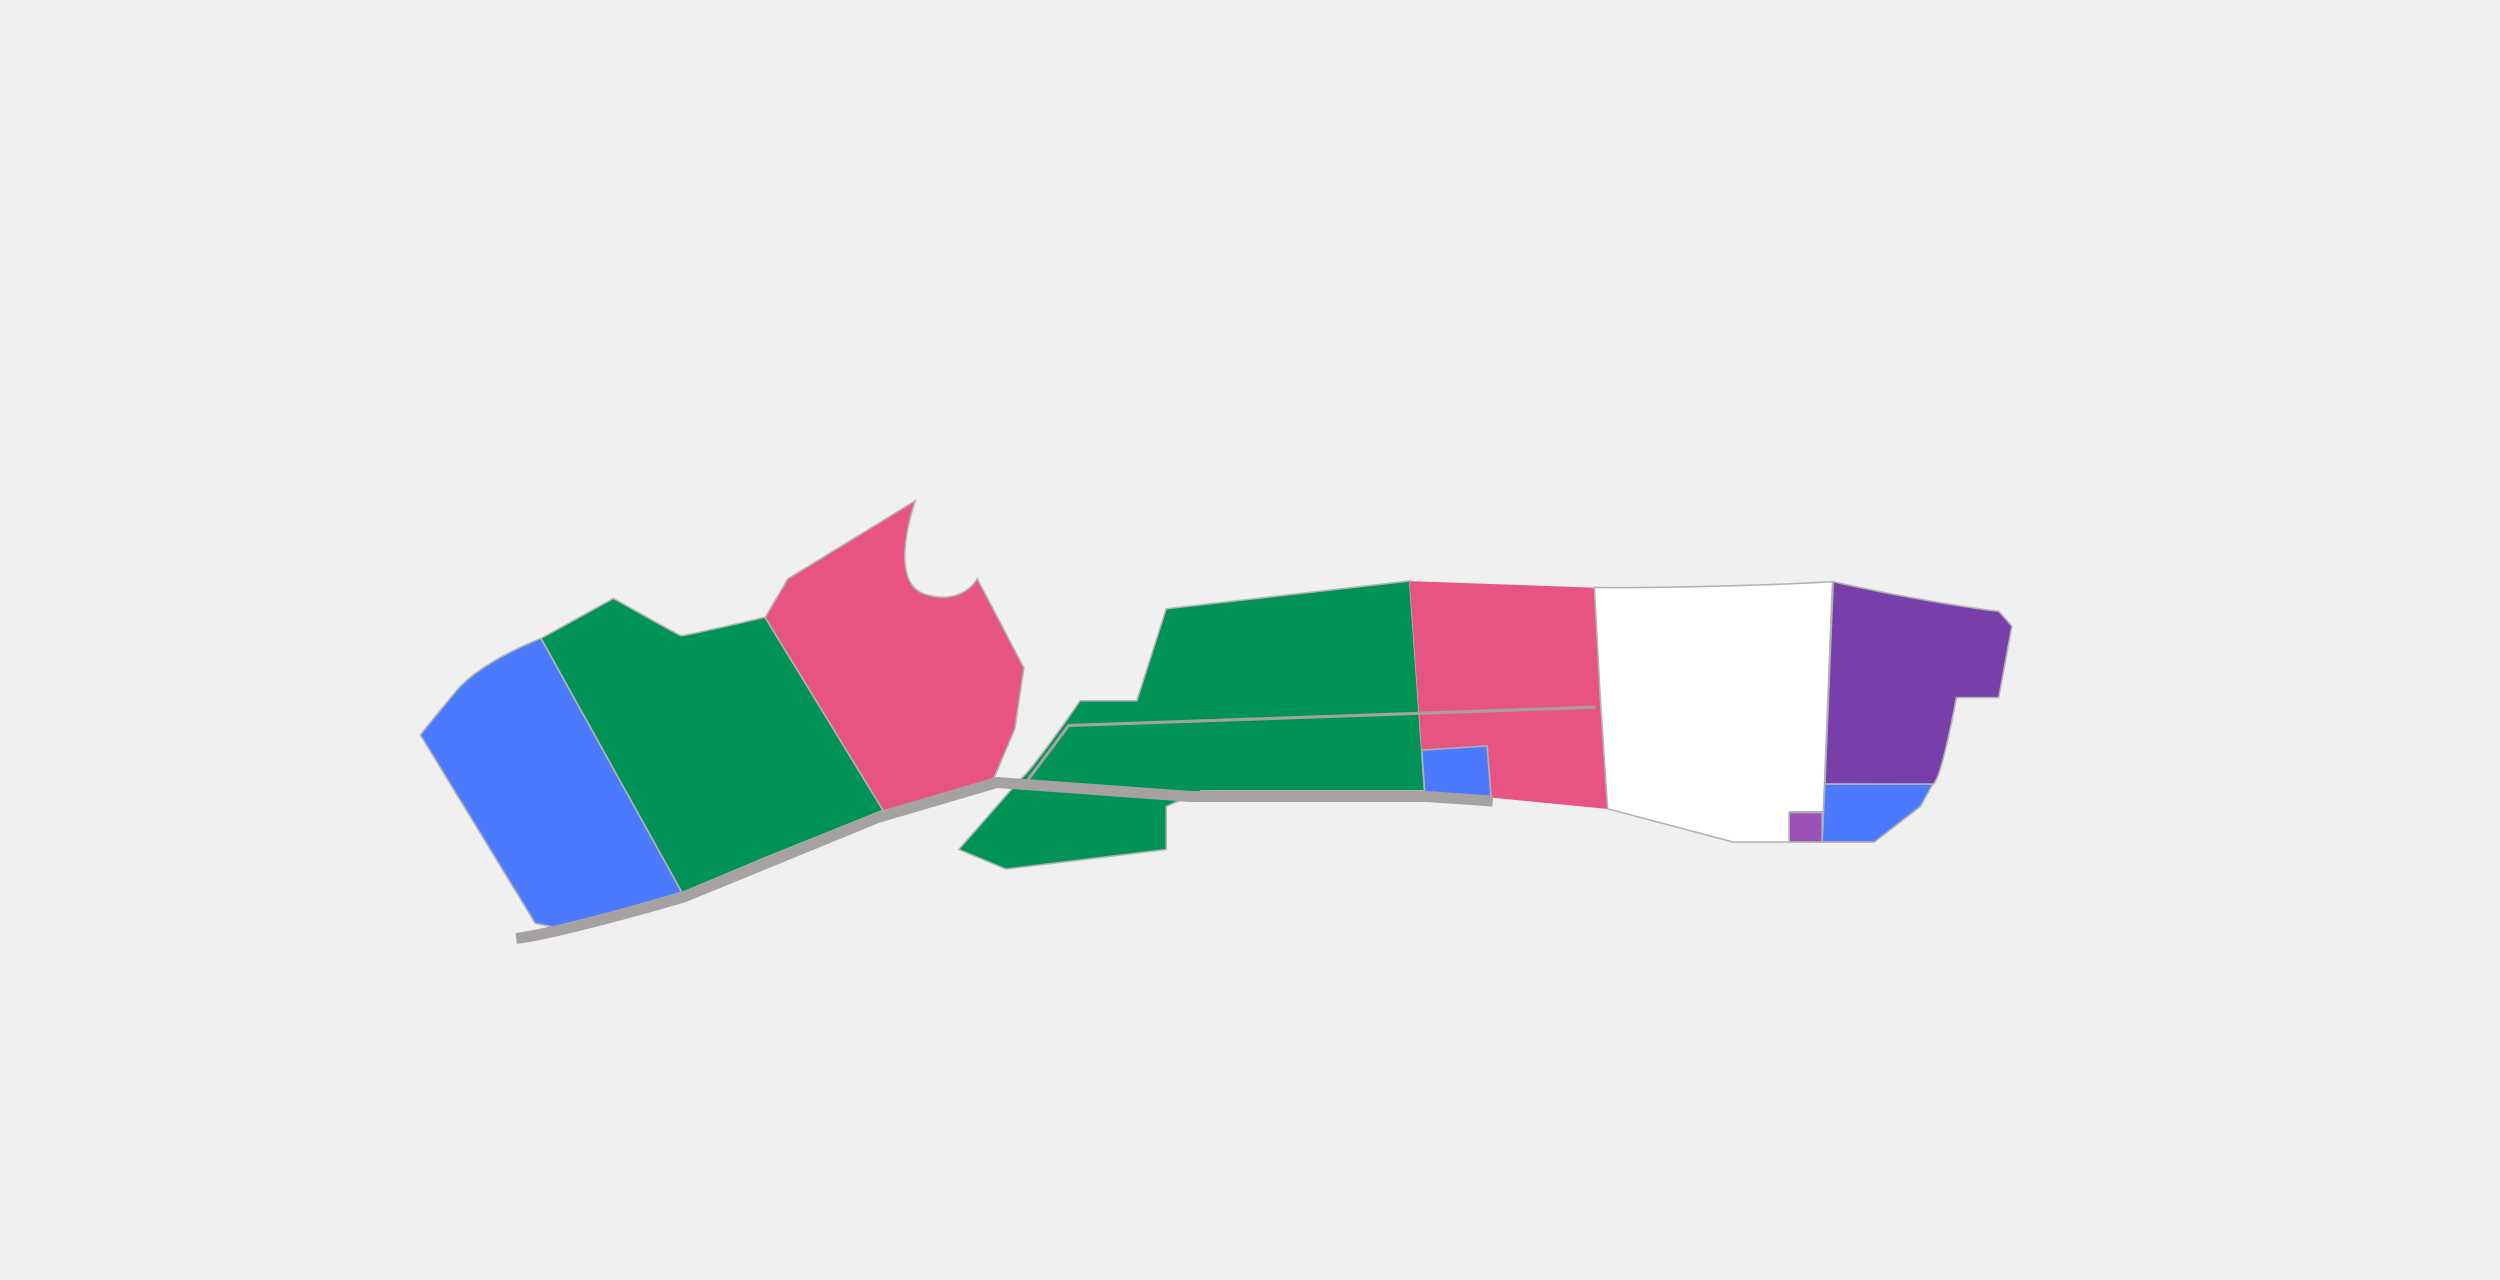
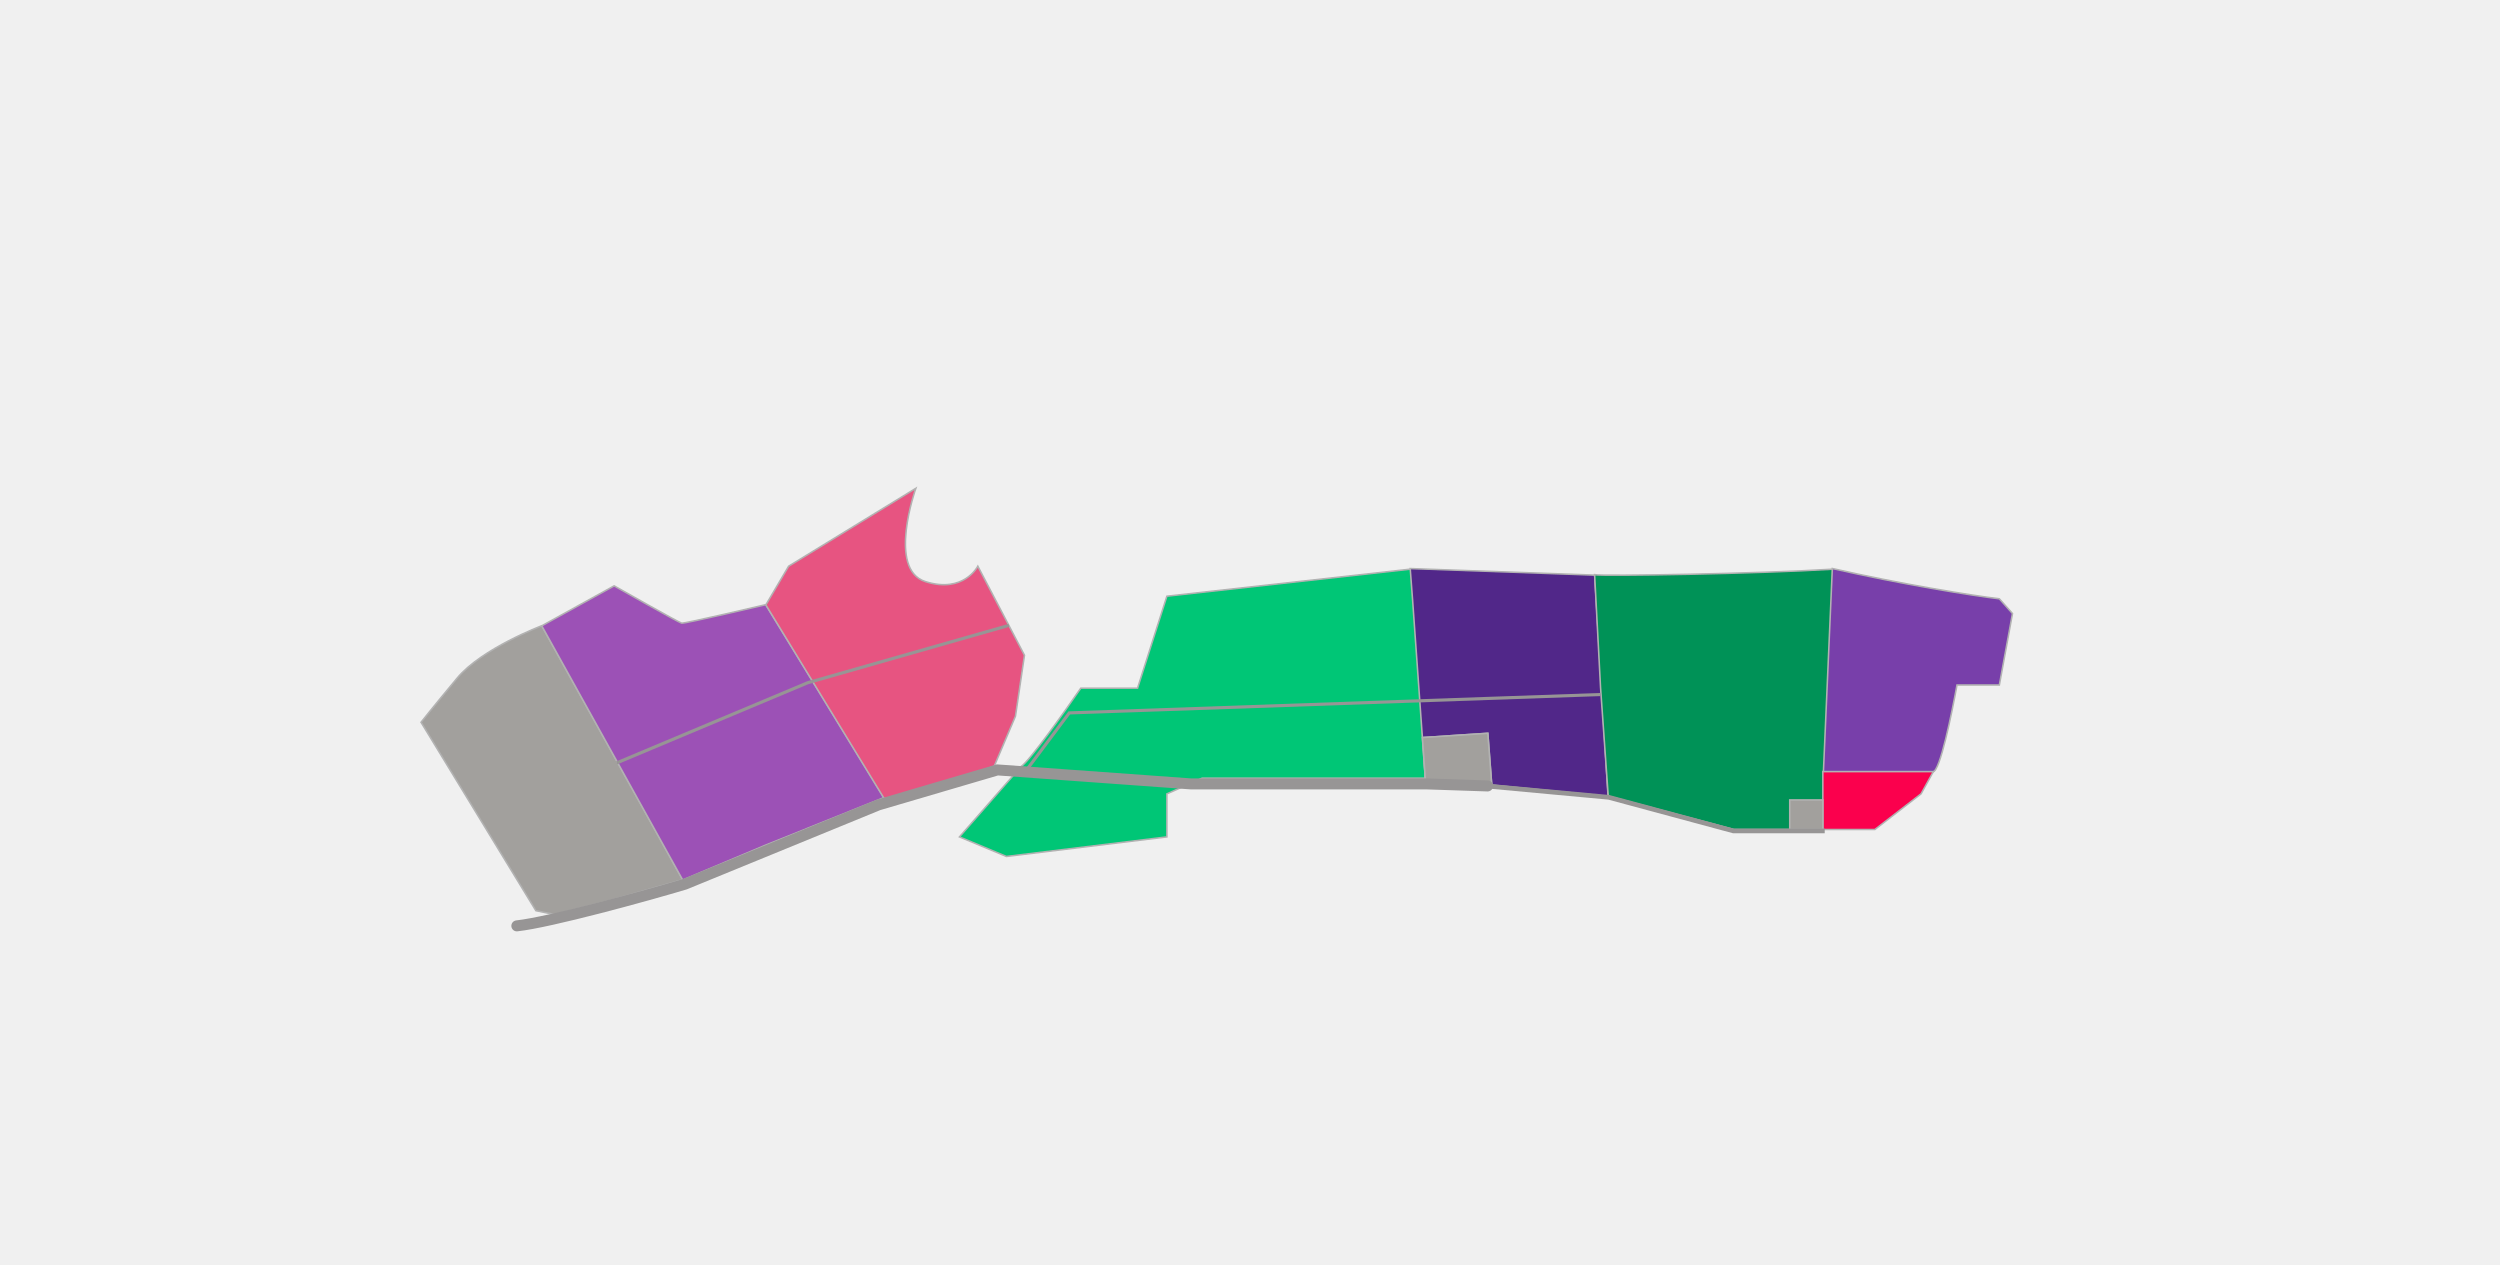
- <svg xmlns="http://www.w3.org/2000/svg" width="1591" height="814" viewBox="0 0 1591 814" fill="none">
-   <path d="M344.372 406.231L434.083 567.861L388.508 580.841L352.85 590.067L340.633 587.561L267.541 467.659C267.541 467.659 274.417 458.893 290.521 439.543C306.307 420.576 344.372 406.231 344.372 406.231Z" fill="#4C7AFF" stroke="#B2B2B2" />
-   <path d="M434.078 568.035L344.378 406.276L390.431 380.83C390.431 380.83 431.475 404.131 433.398 404.558C435.322 404.986 486.932 392.793 486.932 392.793L562.152 515.594L486.843 545.837L434.078 568.035Z" fill="#009257" stroke="#B2B2B2" />
-   <path d="M632.32 495.577C616.418 501.864 577.352 514.414 562.263 516.189L486.975 392.961L501.479 368.339L582.428 318.757C582.428 318.757 564.09 370.354 588.499 378.12C612.907 385.886 621.89 368.339 621.89 368.339L651.572 425.003L645.838 463.791L632.32 495.577Z" fill="#E75481" stroke="#B2B2B2" />
-   <path d="M687.412 445.95C677.03 461.057 654.887 492.192 649.37 495.871L610.196 540.601L640.086 553.055L742.21 540.601V513.202L764.627 503.238H906.604L897.098 369.721L742.21 387.415L723.529 445.95H687.412Z" fill="#009257" stroke="#B2B2B2" />
-   <path d="M906.657 503.486L898.612 390.409L897.051 369.832L1014.42 374.01L1022.96 514.832L906.657 503.486Z" fill="#E75481" />
-   <path d="M1166.18 370.216C1118.55 373.167 1019.73 374.71 1014.67 373.698L1018.52 446.099L1023.08 514.704L1102.95 535.885H1139.12V516.627H1160.41L1166.18 370.216Z" fill="white" stroke="#B2B2B2" />
-   <path d="M1271.98 389.081C1254.64 387.041 1209.5 380.028 1166.65 370.234L1161.39 498.984C1182.8 498.984 1225.19 499.176 1229.69 499.176C1234.2 499.176 1241.66 462.179 1245.04 443.931H1271.98L1280.34 398.463L1271.98 389.081Z" fill="#783FAA" stroke="#B2B2B2" />
-   <path d="M1159.65 535.884L1161.28 499.049H1229.97L1222.16 513.188L1192.76 535.884H1159.65Z" fill="#4C7AFF" stroke="#B2B2B2" />
-   <path d="M1138.58 517.076V535.884H1159.65V517.076H1138.58Z" fill="#9C51B6" stroke="#B2B2B2" />
-   <path d="M904.796 477.381L906.757 504.69L949.002 508.311L946.437 474.665L904.796 477.381Z" fill="#4C7AFF" stroke="#B2B2B2" />
-   <path d="M328.518 597.221C349.889 594.846 410.744 578.113 435.479 570.692L558.659 520.233L634.348 497.971L757.529 506.876H907.606L950.002 509.824" stroke="#A6A2A2" stroke-width="7" />
-   <path d="M653.529 497.157L680.079 461.696L1015.28 450.017" stroke="#A5A1A1" stroke-width="2" />
+ <svg xmlns="http://www.w3.org/2000/svg" width="1591" height="805" viewBox="0 0 1591 805" fill="none">
+   <g clip-path="url(#clip0_787_45)">
+     <path d="M344.777 398.231L434.488 559.861L388.912 572.841L353.255 582.067L341.038 579.561L267.946 459.66C267.946 459.66 274.822 450.894 290.926 431.544C306.712 412.576 344.777 398.231 344.777 398.231Z" fill="#A2A09D" stroke="#B2B2B2" />
+     <path d="M434.483 560.036L344.783 398.276L390.836 372.831C390.836 372.831 431.879 396.132 433.803 396.559C435.727 396.987 487.337 384.794 487.337 384.794L562.556 507.595L487.248 537.838L434.483 560.036Z" fill="#9C51B6" stroke="#B2B2B2" />
+     <path d="M632.725 487.578C616.823 493.865 577.757 506.415 562.668 508.19L487.38 384.961L501.884 360.339L582.833 310.758C582.833 310.758 564.495 362.354 588.904 370.12C613.312 377.887 622.295 360.339 622.295 360.339L651.977 417.003L646.243 455.791L632.725 487.578Z" fill="#E75481" stroke="#B2B2B2" />
+     <path d="M687.817 437.951C677.435 453.058 655.292 484.193 649.774 487.872L610.601 532.602L640.491 545.056L742.615 532.602V505.203L765.032 495.239H907.009L899.536 361.98L742.615 379.416L723.933 437.951H687.817Z" fill="#00C676" stroke="#B2B2B2" />
+     <path d="M1014.83 366.01L1023.37 506.832L949.354 499.611L946.843 466.665L905.204 469.38L899.017 382.409L897.456 361.832L1014.83 366.01ZM949.354 499.611L949.407 500.311L907.162 496.689L907.075 495.487L949.354 499.611ZM907.075 495.487L907.062 495.486L905.621 475.231L907.075 495.487ZM905.621 475.231L905.201 469.381L905.204 469.38L905.621 475.231Z" fill="#512789" />
+     <path d="M1014.83 366.01L1015.33 365.979L1015.3 365.526L1014.84 365.51L1014.83 366.01ZM1023.37 506.832L1023.32 507.33L1023.9 507.387L1023.87 506.802L1023.37 506.832ZM946.843 466.665L947.341 466.627L947.304 466.134L946.81 466.166L946.843 466.665ZM899.017 382.409L899.515 382.374L899.515 382.371L899.017 382.409ZM897.456 361.832L897.474 361.332L896.915 361.312L896.957 361.87L897.456 361.832ZM949.407 500.311L949.365 500.809L949.951 500.859L949.906 500.272L949.407 500.311ZM907.162 496.689L906.663 496.726L906.694 497.151L907.119 497.188L907.162 496.689ZM907.062 495.486L906.564 495.522L906.594 495.952L907.024 495.985L907.062 495.486ZM905.201 469.381L905.043 468.907L904.675 469.029L904.702 469.417L905.201 469.381ZM1014.83 366.01L1014.33 366.04L1022.87 506.862L1023.37 506.832L1023.87 506.802L1015.33 365.979L1014.83 366.01ZM1023.37 506.832L1023.42 506.334L949.402 499.114L949.354 499.611L949.305 500.109L1023.32 507.33L1023.37 506.832ZM949.354 499.611L949.852 499.573L947.341 466.627L946.843 466.665L946.344 466.703L948.855 499.649L949.354 499.611ZM946.843 466.665L946.81 466.166L905.172 468.881L905.204 469.38L905.237 469.879L946.875 467.164L946.843 466.665ZM905.204 469.38L905.703 469.344L899.515 382.374L899.017 382.409L898.518 382.445L904.705 469.415L905.204 469.38ZM899.017 382.409L899.515 382.371L897.955 361.794L897.456 361.832L896.957 361.87L898.518 382.447L899.017 382.409ZM897.456 361.832L897.438 362.332L1014.81 366.509L1014.83 366.01L1014.84 365.51L897.474 361.332L897.456 361.832ZM949.354 499.611L948.855 499.65L948.909 500.349L949.407 500.311L949.906 500.272L949.852 499.573L949.354 499.611ZM949.407 500.311L949.45 499.812L907.205 496.191L907.162 496.689L907.119 497.188L949.365 500.809L949.407 500.311ZM907.162 496.689L907.661 496.653L907.574 495.451L907.075 495.487L906.576 495.523L906.663 496.726L907.162 496.689ZM907.075 495.487L907.027 495.985L949.305 500.109L949.354 499.611L949.402 499.114L907.124 494.99L907.075 495.487ZM907.075 495.487L907.114 494.989L907.101 494.988L907.062 495.486L907.024 495.985L907.037 495.986L907.075 495.487ZM907.062 495.486L907.561 495.451L906.12 475.196L905.621 475.231L905.122 475.267L906.564 495.522L907.062 495.486ZM905.621 475.231L905.122 475.267L906.576 495.523L907.075 495.487L907.574 495.452L906.12 475.196L905.621 475.231ZM905.621 475.231L906.12 475.196L905.7 469.345L905.201 469.381L904.702 469.417L905.122 475.267L905.621 475.231ZM905.201 469.381L905.359 469.855L905.362 469.854L905.204 469.38L905.046 468.906L905.043 468.907L905.201 469.381ZM905.204 469.38L904.705 469.415L905.122 475.267L905.621 475.231L906.12 475.196L905.703 469.344L905.204 469.38Z" fill="#B2B2B2" />
+     <path d="M1166.59 362.217C1118.95 365.168 1019.88 366.757 1014.82 365.745L1018.61 437.904L1023.49 506.705L1103.35 527.886H1160.32L1166.59 362.217Z" fill="#009257" stroke="#B2B2B2" />
+     <path d="M1272.39 381.081C1255.04 379.041 1208.94 371.591 1166.09 361.797L1160.42 491.177H1230.1C1234.61 491.177 1242.06 454.18 1245.44 435.932H1272.39L1280.75 390.463L1272.39 381.081Z" fill="#783FAA" stroke="#B2B2B2" />
+     <path d="M1160.05 527.886V491.051H1230.38L1222.56 505.19L1193.17 527.886H1160.05Z" fill="#FB004D" stroke="#B2B2B2" />
+     <path d="M1138.99 509.078V527.886H1160.05V509.078H1138.99Z" fill="#A2A09D" stroke="#B2B2B2" />
+     <path d="M905.2 469.382L907.162 496.69L949.407 500.311L946.842 466.666L905.2 469.382Z" fill="#A2A09D" stroke="#B2B2B2" />
+     <path d="M328.923 589.221C350.294 586.847 411.149 570.113 435.884 562.693L559.064 512.233L634.753 489.972L757.934 498.876H908.011L946.692 500.182" stroke="#979595" stroke-width="7" stroke-linecap="round" />
+     <path d="M947.572 500.359C948.839 500.5 998.9 505.111 1023.77 507.398L1103.15 528.806H1161.25" stroke="#979595" stroke-width="3" />
+     <path d="M653.934 489.158L680.484 453.696L1018.5 442" stroke="#979595" stroke-width="2" />
+     <path d="M392.5 485.5L514 434.5L642 398" stroke="#979595" stroke-width="2" />
+   </g>
+   <defs>
+     <clipPath id="clip0_787_45">
+       <rect width="1591" height="805" fill="white" />
+     </clipPath>
+   </defs>
</svg>
